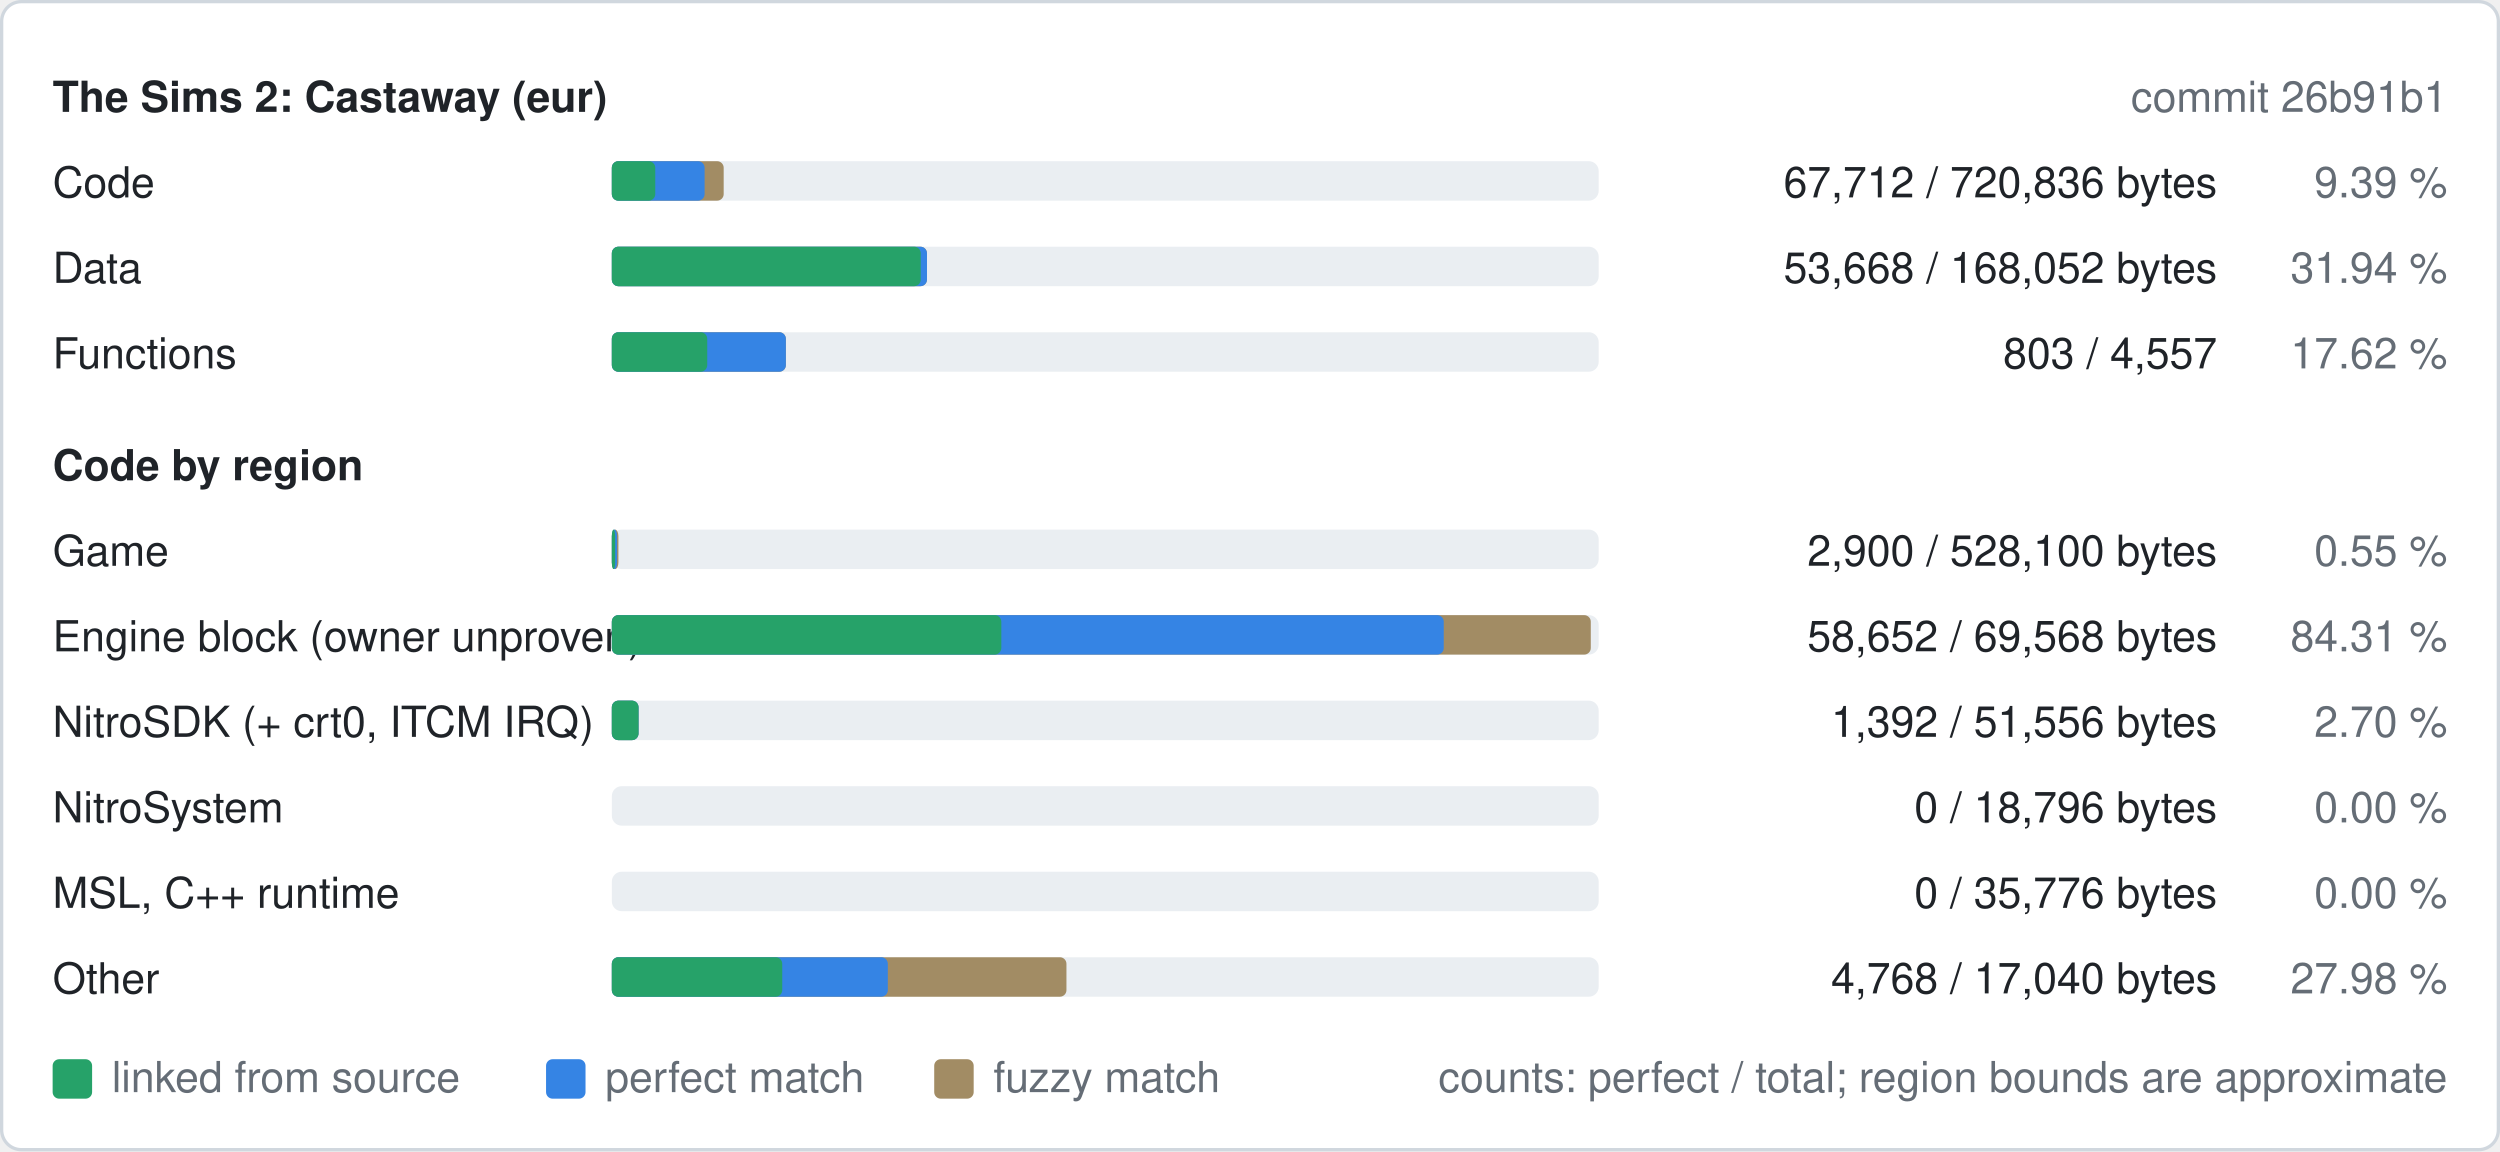
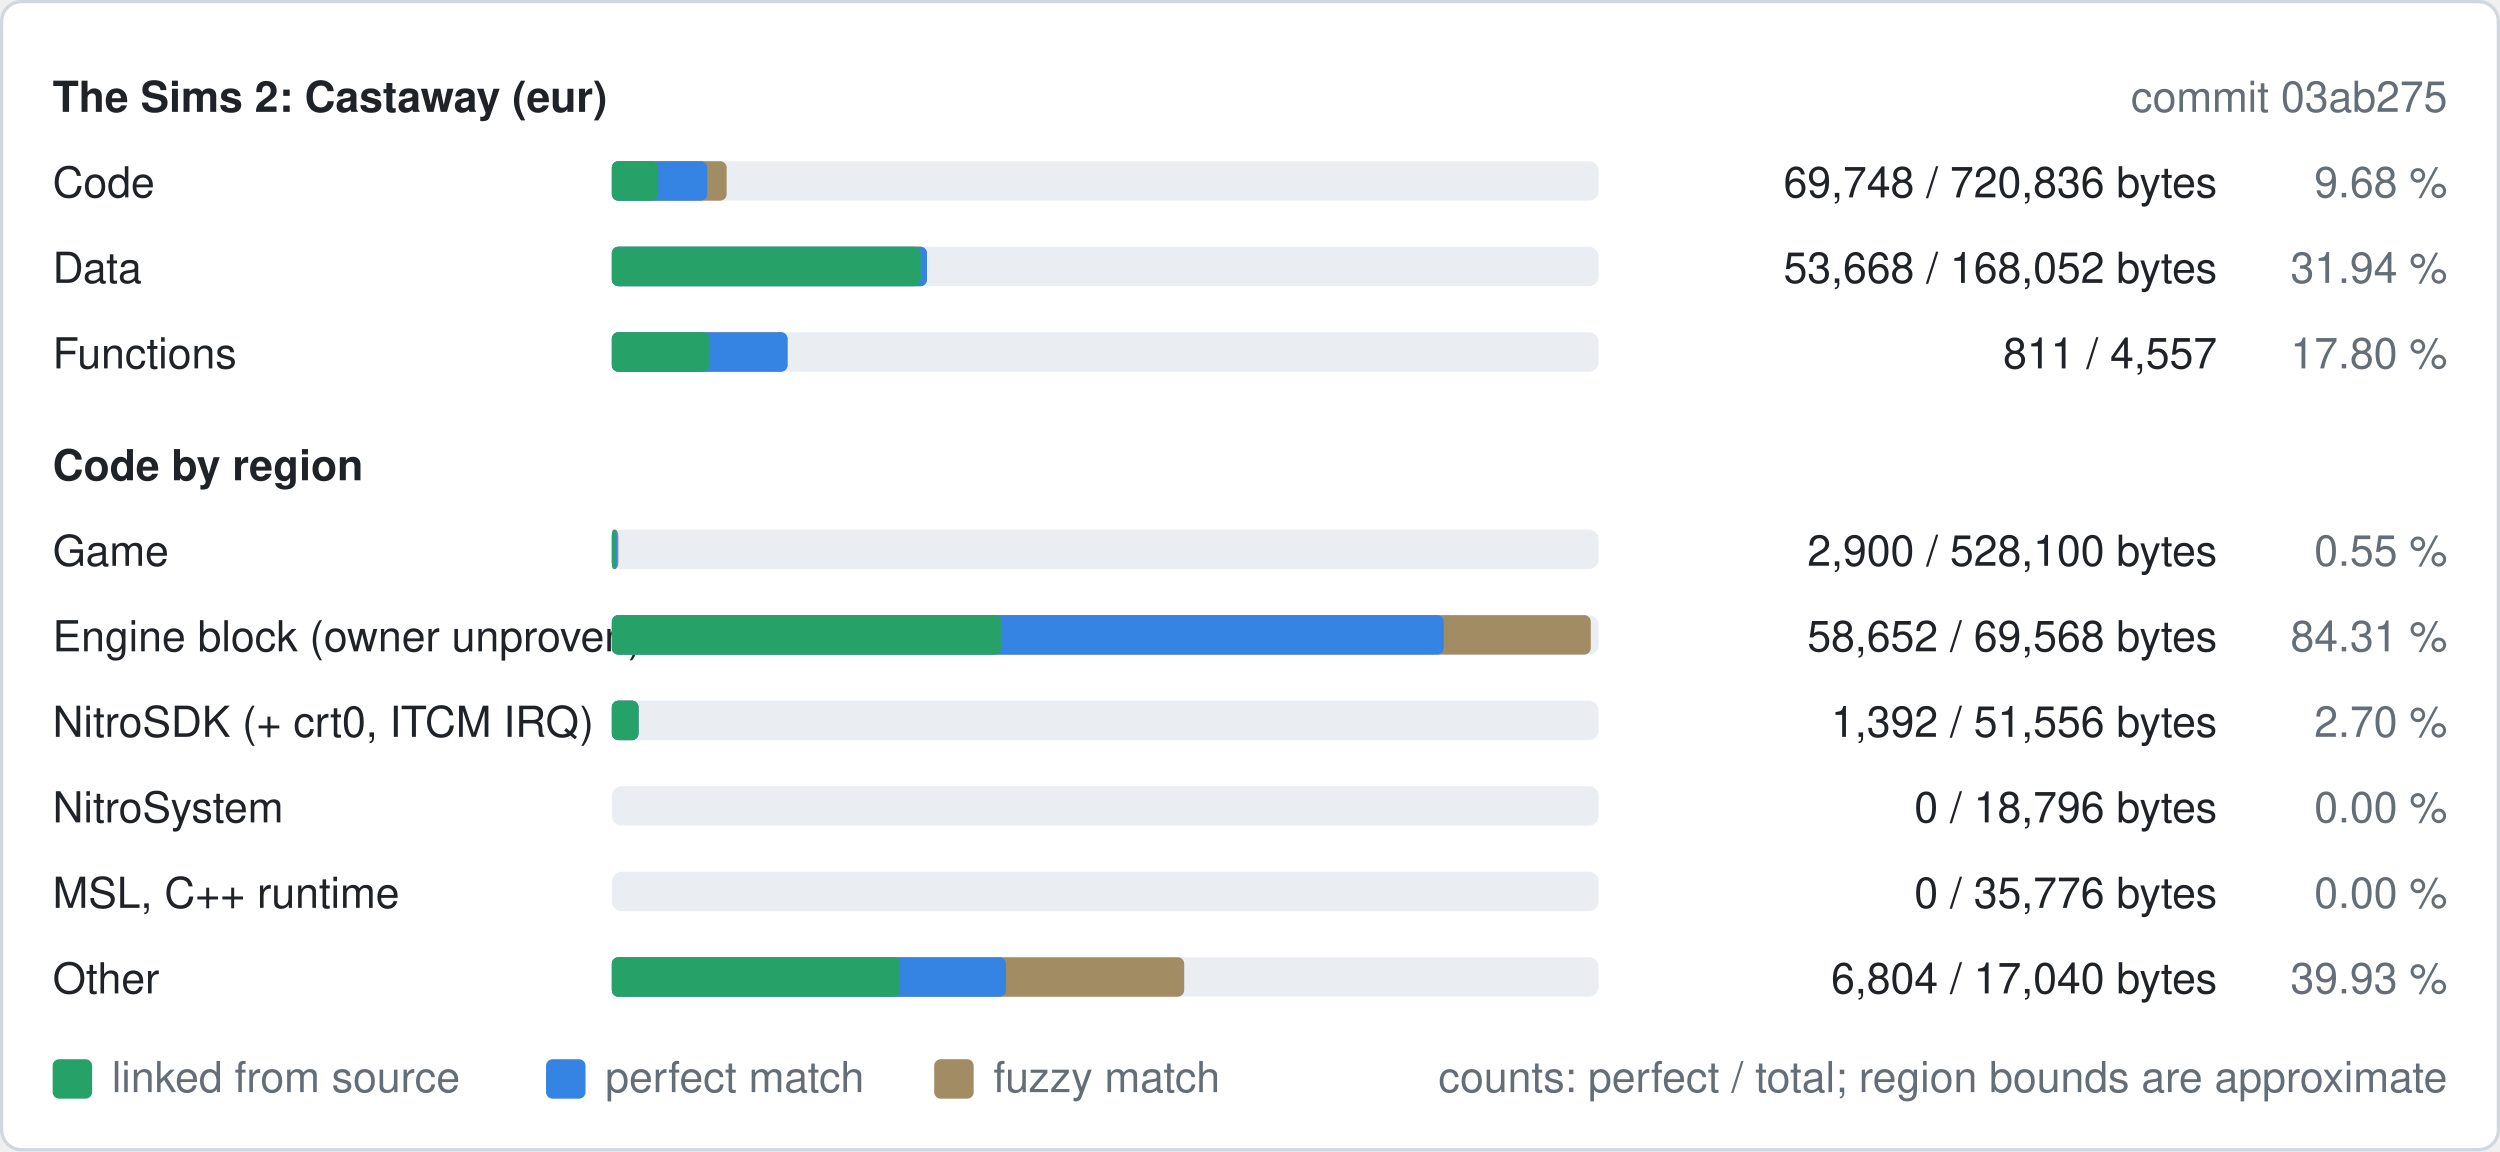
<svg xmlns="http://www.w3.org/2000/svg" width="760" height="350" viewBox="0 0 760 350" role="img" aria-label="Decompilation progress of eur">
  <style>
text{font-family:-apple-system,BlinkMacSystemFont,"Segoe UI",Helvetica,Arial,sans-serif;font-size:13px}
.b{font-weight:600}
.bg{fill:#ffffff;stroke:#d0d7de}.t{fill:#1f2328}.m{fill:#656d76}.track{fill:#eaeef2}.fuzzy{fill:#a28c64}.perfect{fill:#3584e4}.linked{fill:#26a269}
@media (prefers-color-scheme: dark){.bg{fill:#0d1117;stroke:#30363d}.t{fill:#e6edf3}.m{fill:#8d96a0}.track{fill:#21262d}.fuzzy{fill:#a28c64}.perfect{fill:#3584e4}.linked{fill:#2ec27e}}
</style>
  <rect class="bg" x="0.5" y="0.5" width="759" height="349" rx="6" />
  <text class="t b" x="16" y="34">The Sims 2: Castaway (eur)</text>
-   <text class="m" x="744" y="34" text-anchor="end">commit 26b91b1</text>
+   <text class="m" x="744" y="34" text-anchor="end">commit 03ab275</text>
  <text class="t" x="16" y="60">Code</text>
  <rect class="track" x="186" y="49" width="300" height="12" rx="3" />
-   <rect class="fuzzy" x="186" y="49" width="34.0" height="12" rx="2" />
-   <rect class="perfect" x="186" y="49" width="28.2" height="12" rx="2" />
-   <rect class="linked" x="186" y="49" width="13.2" height="12" rx="2" />
-   <text class="t" x="674" y="60" text-anchor="end">67,712 / 720,836 bytes</text>
-   <text class="m" x="744" y="60" text-anchor="end">9.39 %</text>
+   <rect class="fuzzy" x="186" y="49" width="34.9" height="12" rx="2" />
+   <rect class="perfect" x="186" y="49" width="29.0" height="12" rx="2" />
+   <rect class="linked" x="186" y="49" width="14.1" height="12" rx="2" />
+   <text class="t" x="674" y="60" text-anchor="end">69,748 / 720,836 bytes</text>
+   <text class="m" x="744" y="60" text-anchor="end">9.68 %</text>
  <text class="t" x="16" y="86">Data</text>
  <rect class="track" x="186" y="75" width="300" height="12" rx="3" />
  <rect class="fuzzy" x="186" y="75" width="95.8" height="12" rx="2" />
  <rect class="perfect" x="186" y="75" width="95.8" height="12" rx="2" />
  <rect class="linked" x="186" y="75" width="93.9" height="12" rx="2" />
  <text class="t" x="674" y="86" text-anchor="end">53,668 / 168,052 bytes</text>
  <text class="m" x="744" y="86" text-anchor="end">31.94 %</text>
  <text class="t" x="16" y="112">Functions</text>
  <rect class="track" x="186" y="101" width="300" height="12" rx="3" />
-   <rect class="fuzzy" x="186" y="101" width="52.9" height="12" rx="2" />
-   <rect class="perfect" x="186" y="101" width="52.9" height="12" rx="2" />
-   <rect class="linked" x="186" y="101" width="29.0" height="12" rx="2" />
-   <text class="t" x="674" y="112" text-anchor="end">803 / 4,557</text>
-   <text class="m" x="744" y="112" text-anchor="end">17.62 %</text>
+   <rect class="fuzzy" x="186" y="101" width="53.4" height="12" rx="2" />
+   <rect class="perfect" x="186" y="101" width="53.4" height="12" rx="2" />
+   <rect class="linked" x="186" y="101" width="29.6" height="12" rx="2" />
+   <text class="t" x="674" y="112" text-anchor="end">811 / 4,557</text>
+   <text class="m" x="744" y="112" text-anchor="end">17.80 %</text>
  <text class="t b" x="16" y="146">Code by region</text>
  <text class="t" x="16" y="172">Game</text>
  <rect class="track" x="186" y="161" width="300" height="12" rx="3" />
  <rect class="fuzzy" x="186" y="161" width="2.0" height="12" rx="2" />
  <rect class="perfect" x="186" y="161" width="1.6" height="12" rx="2" />
  <rect class="linked" x="186" y="161" width="1.0" height="12" rx="2" />
  <text class="t" x="674" y="172" text-anchor="end">2,900 / 528,100 bytes</text>
  <text class="m" x="744" y="172" text-anchor="end">0.55 %</text>
  <text class="t" x="16" y="198">Engine block (owner unproven)</text>
  <rect class="track" x="186" y="187" width="300" height="12" rx="3" />
  <rect class="fuzzy" x="186" y="187" width="297.6" height="12" rx="2" />
  <rect class="perfect" x="186" y="187" width="252.9" height="12" rx="2" />
  <rect class="linked" x="186" y="187" width="118.4" height="12" rx="2" />
  <text class="t" x="674" y="198" text-anchor="end">58,652 / 69,568 bytes</text>
  <text class="m" x="744" y="198" text-anchor="end">84.31 %</text>
  <text class="t" x="16" y="224">NitroSDK (+ crt0, ITCM IRQ)</text>
  <rect class="track" x="186" y="213" width="300" height="12" rx="3" />
  <rect class="fuzzy" x="186" y="213" width="8.1" height="12" rx="2" />
  <rect class="perfect" x="186" y="213" width="8.1" height="12" rx="2" />
  <rect class="linked" x="186" y="213" width="8.1" height="12" rx="2" />
  <text class="t" x="674" y="224" text-anchor="end">1,392 / 51,556 bytes</text>
  <text class="m" x="744" y="224" text-anchor="end">2.70 %</text>
  <text class="t" x="16" y="250">NitroSystem</text>
  <rect class="track" x="186" y="239" width="300" height="12" rx="3" />
  <text class="t" x="674" y="250" text-anchor="end">0 / 18,796 bytes</text>
  <text class="m" x="744" y="250" text-anchor="end">0.00 %</text>
  <text class="t" x="16" y="276">MSL, C++ runtime</text>
  <rect class="track" x="186" y="265" width="300" height="12" rx="3" />
  <text class="t" x="674" y="276" text-anchor="end">0 / 35,776 bytes</text>
  <text class="m" x="744" y="276" text-anchor="end">0.00 %</text>
  <text class="t" x="16" y="302">Other</text>
  <rect class="track" x="186" y="291" width="300" height="12" rx="3" />
-   <rect class="fuzzy" x="186" y="291" width="138.2" height="12" rx="2" />
-   <rect class="perfect" x="186" y="291" width="83.9" height="12" rx="2" />
-   <rect class="linked" x="186" y="291" width="51.8" height="12" rx="2" />
-   <text class="t" x="674" y="302" text-anchor="end">4,768 / 17,040 bytes</text>
-   <text class="m" x="744" y="302" text-anchor="end">27.98 %</text>
+   <rect class="fuzzy" x="186" y="291" width="174.0" height="12" rx="2" />
+   <rect class="perfect" x="186" y="291" width="119.8" height="12" rx="2" />
+   <rect class="linked" x="186" y="291" width="87.6" height="12" rx="2" />
+   <text class="t" x="674" y="302" text-anchor="end">6,804 / 17,040 bytes</text>
+   <text class="m" x="744" y="302" text-anchor="end">39.93 %</text>
  <rect class="linked" x="16" y="322" width="12" height="12" rx="2" />
  <text class="m" x="34" y="332">linked from source</text>
  <rect class="perfect" x="166" y="322" width="12" height="12" rx="2" />
  <text class="m" x="184" y="332">perfect match</text>
  <rect class="fuzzy" x="284" y="322" width="12" height="12" rx="2" />
  <text class="m" x="302" y="332">fuzzy match</text>
  <text class="m" x="744" y="332" text-anchor="end">counts: perfect / total; region bounds are approximate</text>
</svg>
